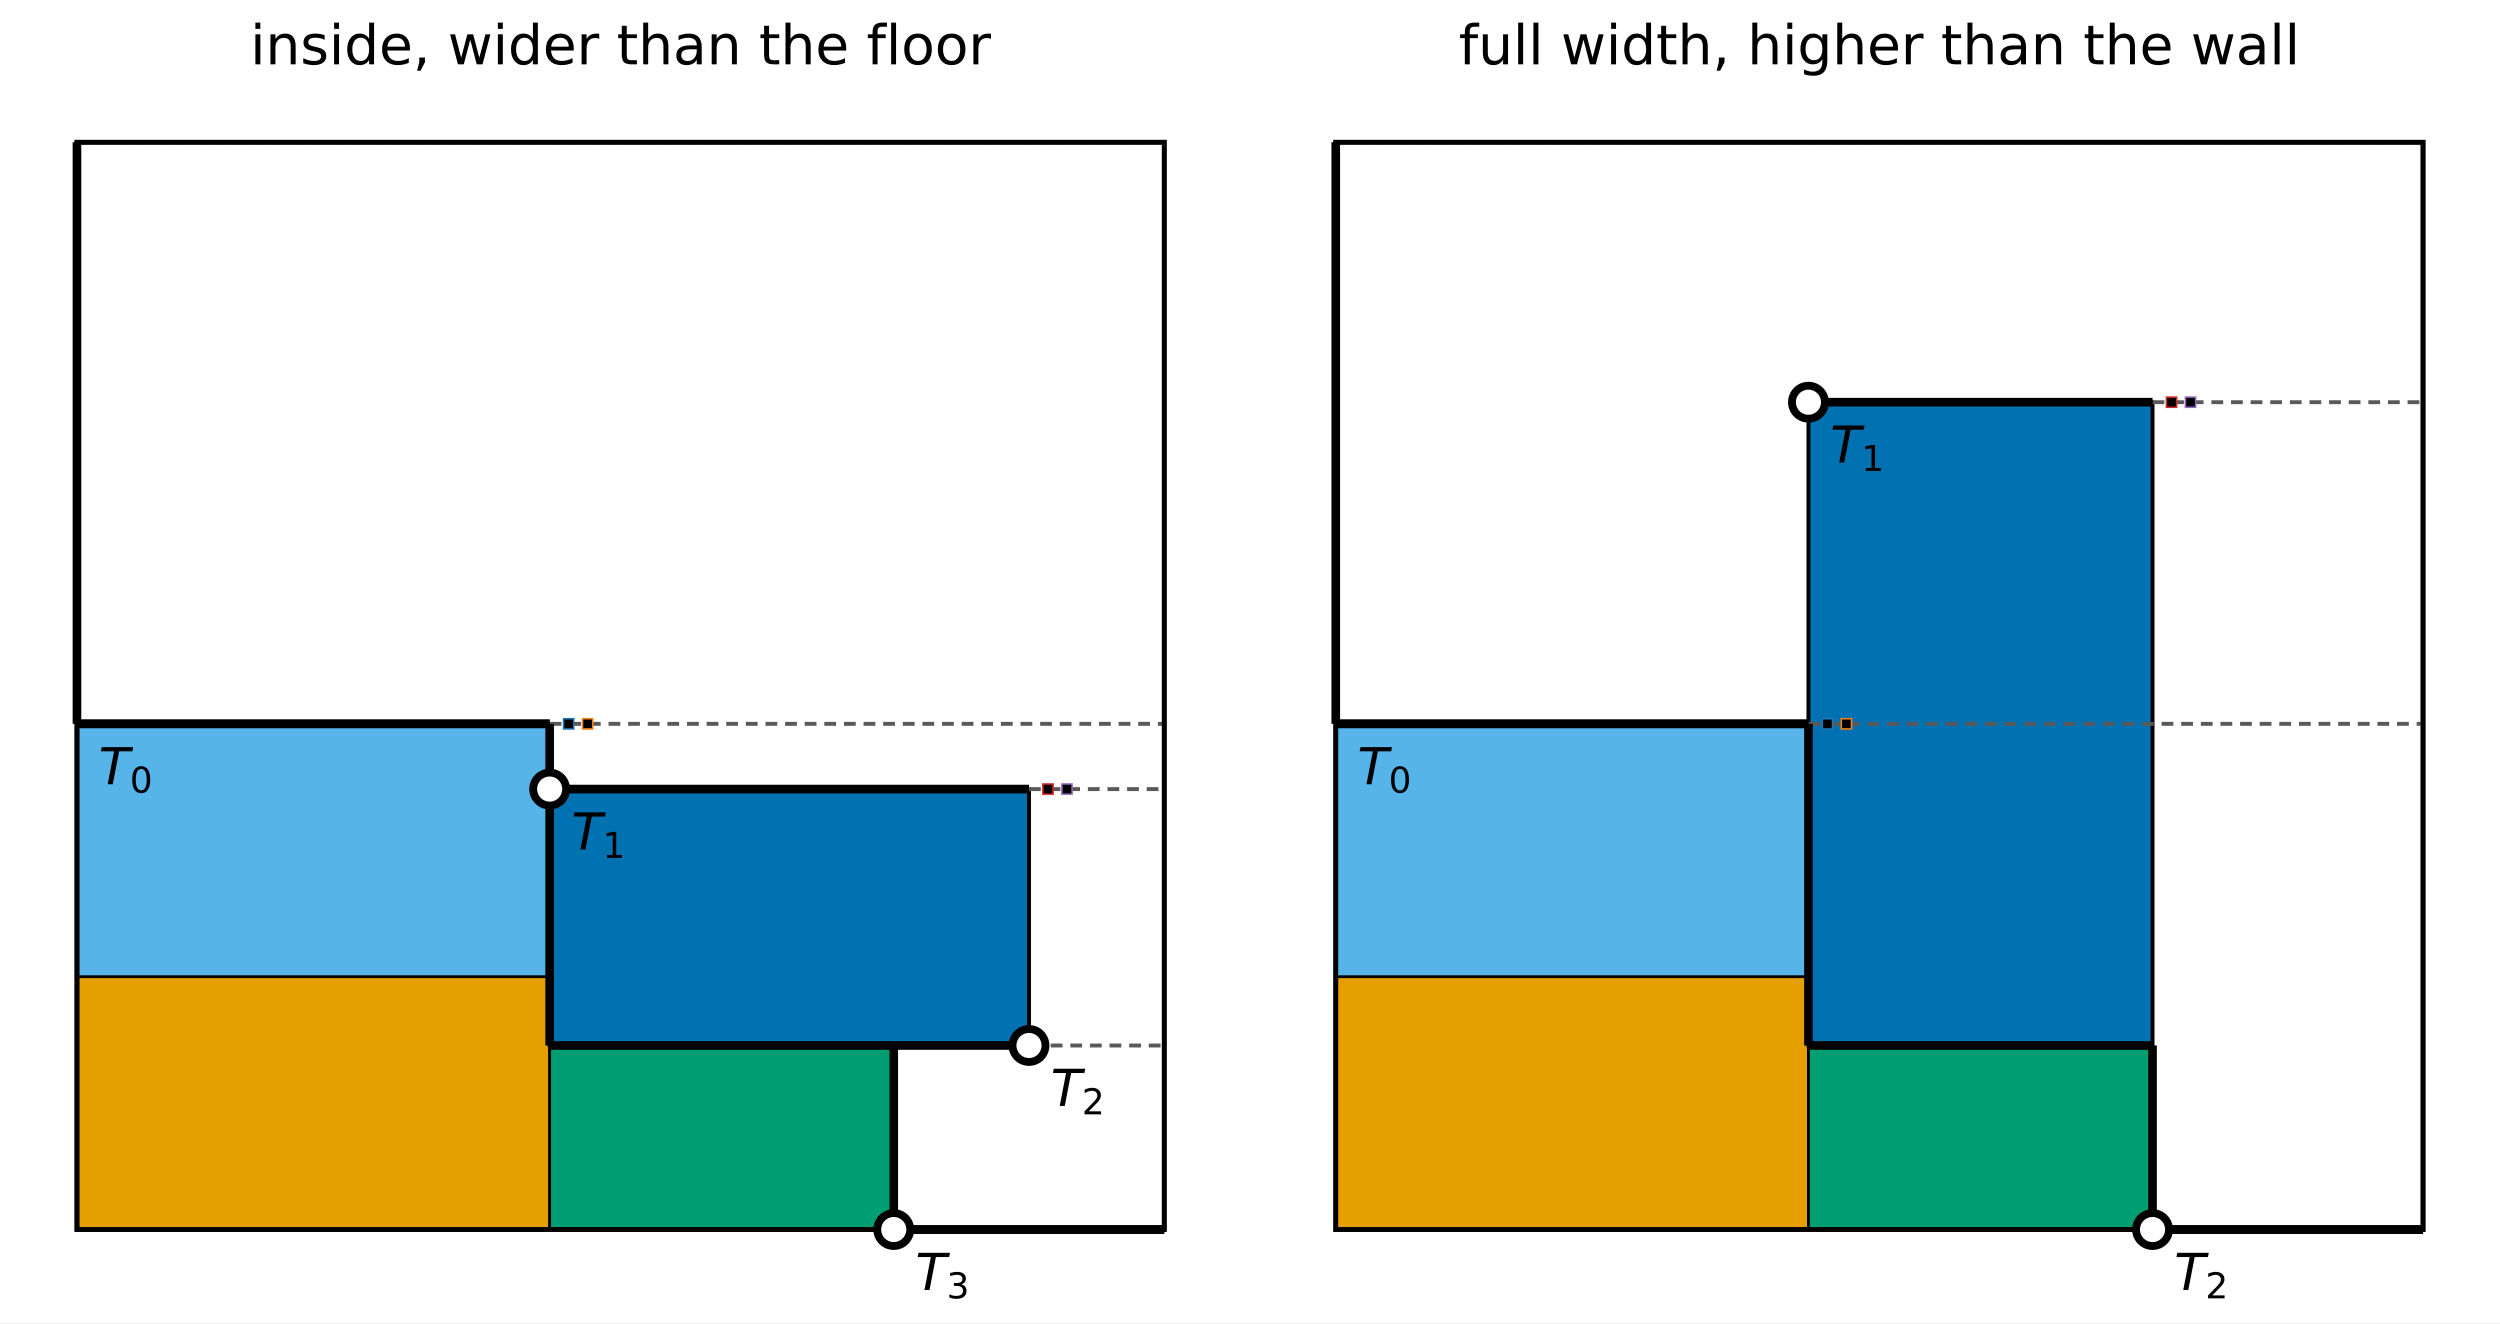
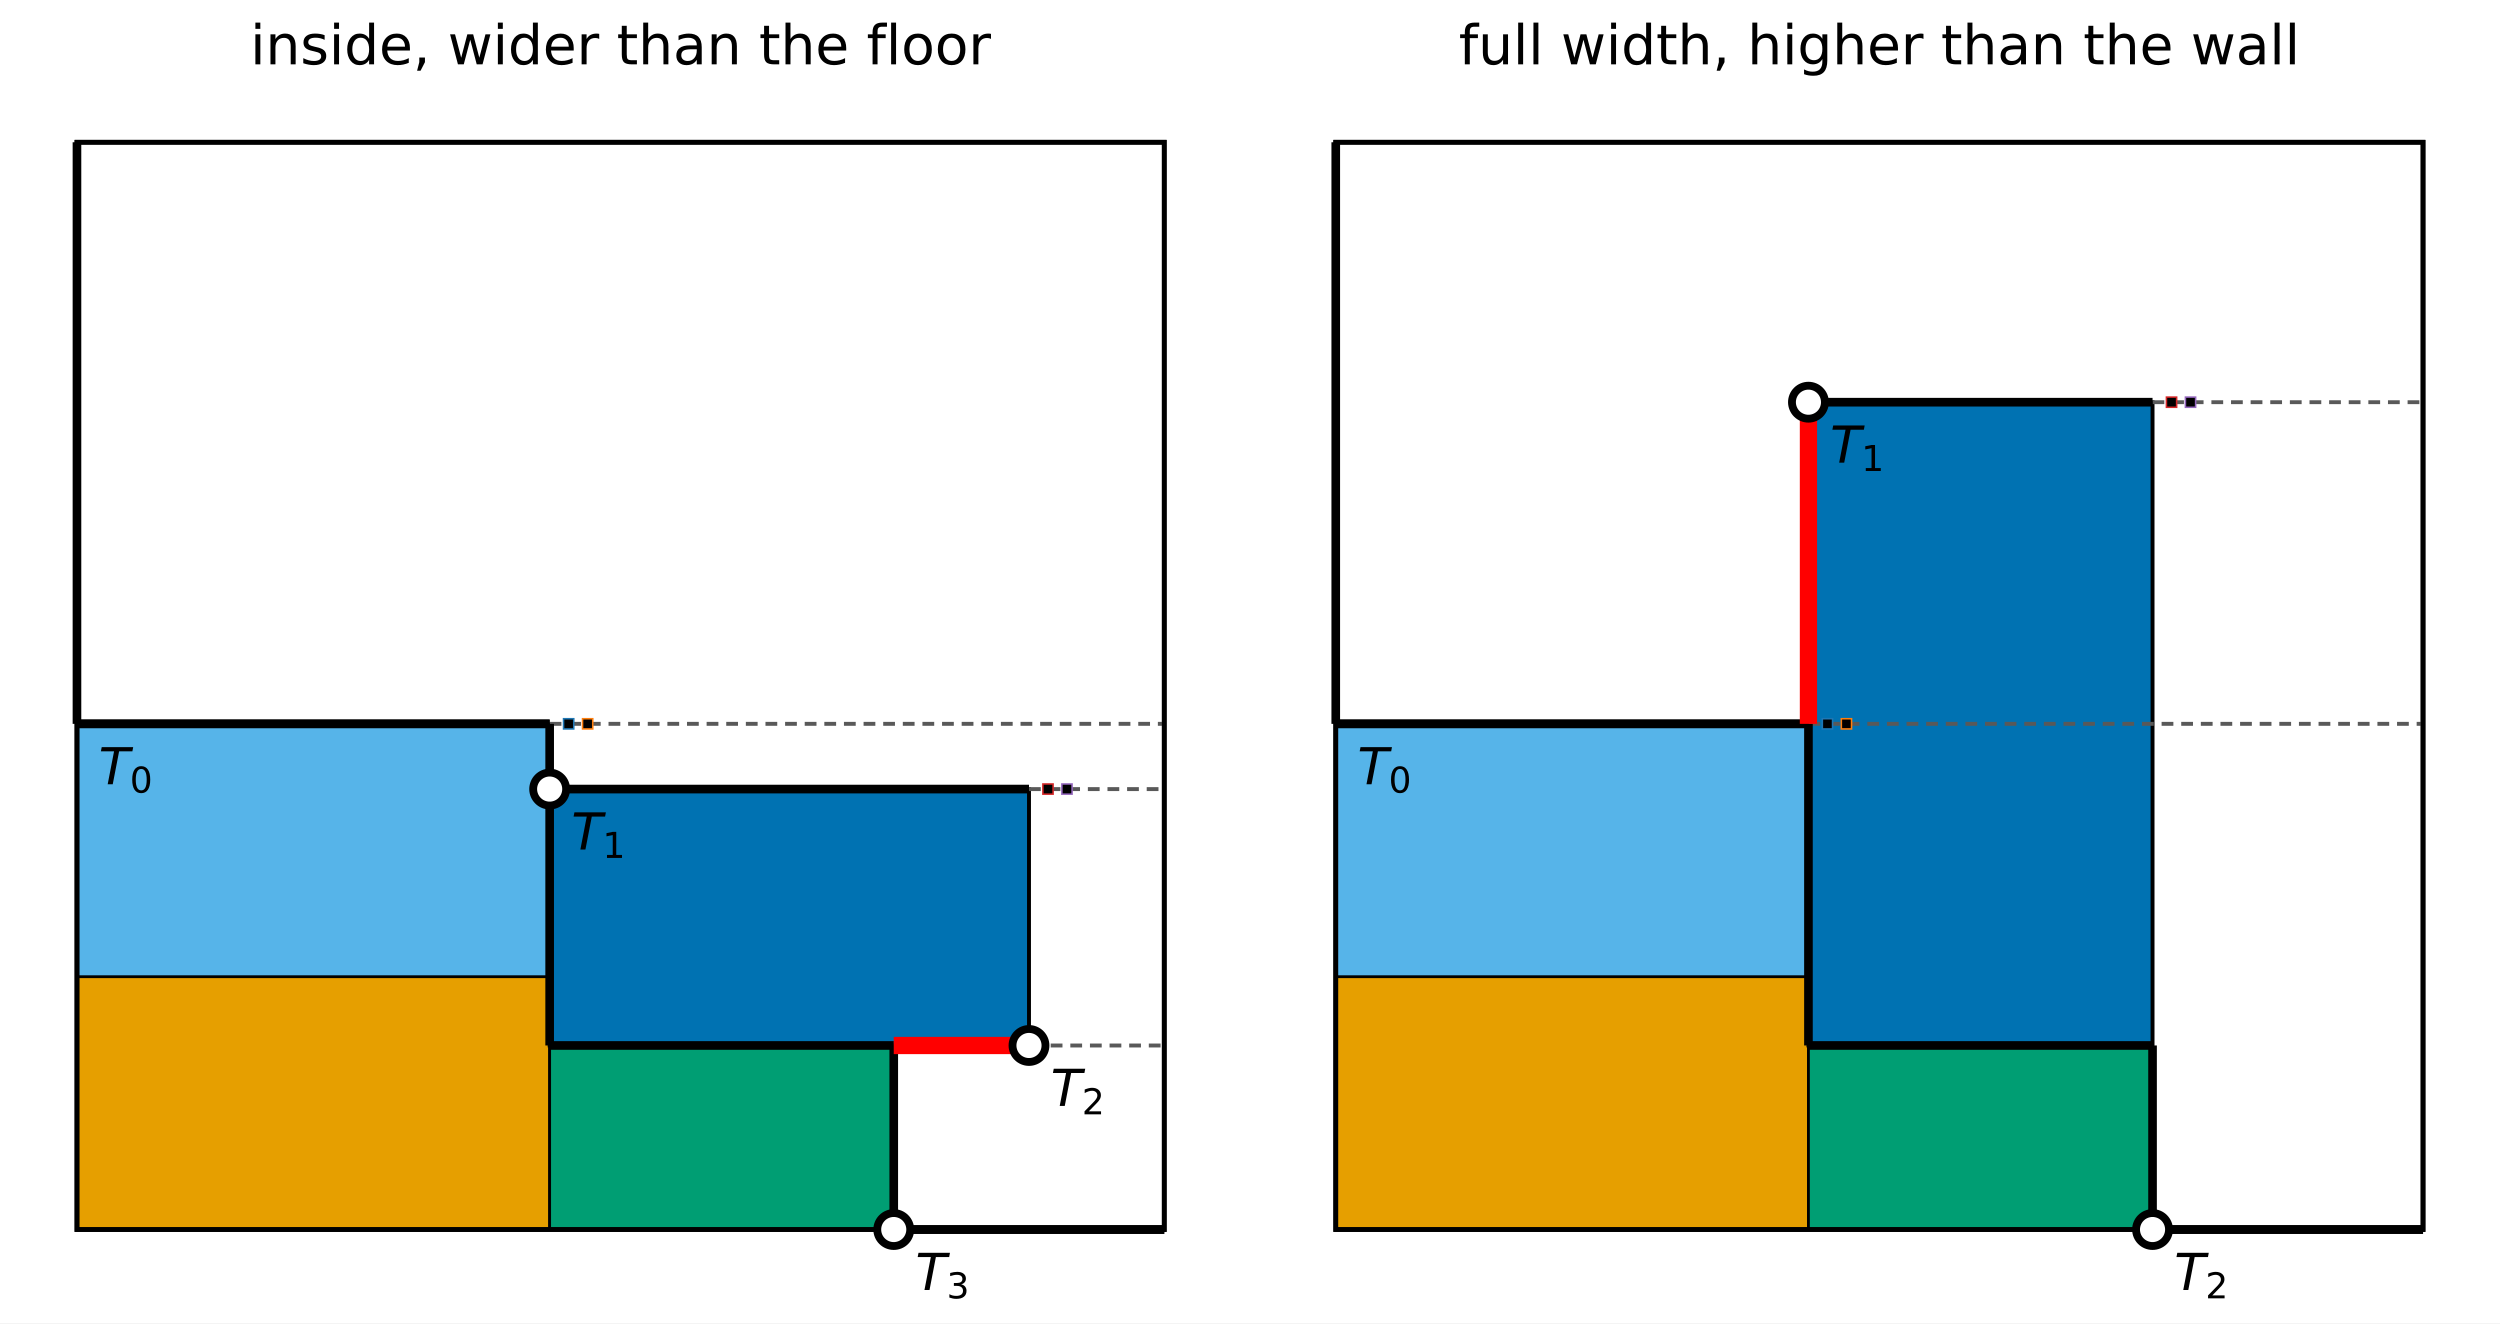
<svg xmlns="http://www.w3.org/2000/svg" xmlns:xlink="http://www.w3.org/1999/xlink" width="318.56pt" height="168.613pt" viewBox="0 0 318.56 168.613" version="1.1">
  <defs>
    <style type="text/css">*{stroke-linejoin: round; stroke-linecap: butt}</style>
  </defs>
  <g id="figure_1">
    <g id="patch_1">
      <path d="M 0 168.613  L 318.56 168.613  L 318.56 0  L 0 0  z " style="fill: #ffffff" />
    </g>
    <g id="axes_1">
      <g id="patch_2">
-         <path d="M 9.807 156.672  L 70.04 156.672  L 70.04 124.453  L 9.807 124.453  z " clip-path="url(#p1b8ad11df3)" style="fill: #e69f00; stroke: #000000; stroke-width: 0.35; stroke-linejoin: miter" />
+         <path d="M 9.807 156.672  L 70.04 156.672  L 70.04 124.453  L 9.807 124.453  z " clip-path="url(#p2af5b8d5b2)" style="fill: #e69f00; stroke: #000000; stroke-width: 0.35; stroke-linejoin: miter" />
      </g>
      <g id="patch_3">
-         <path d="M 9.807 124.453  L 70.04 124.453  L 70.04 92.234  L 9.807 92.234  z " clip-path="url(#p1b8ad11df3)" style="fill: #56b4e9; stroke: #000000; stroke-width: 0.35; stroke-linejoin: miter" />
+         <path d="M 9.807 124.453  L 70.04 124.453  L 70.04 92.234  L 9.807 92.234  z " clip-path="url(#p2af5b8d5b2)" style="fill: #56b4e9; stroke: #000000; stroke-width: 0.35; stroke-linejoin: miter" />
      </g>
      <g id="patch_4">
-         <path d="M 70.04 156.672  L 113.885 156.672  L 113.885 133.219  L 70.04 133.219  z " clip-path="url(#p1b8ad11df3)" style="fill: #009e73; stroke: #000000; stroke-width: 0.35; stroke-linejoin: miter" />
+         <path d="M 70.04 156.672  L 113.885 156.672  L 113.885 133.219  L 70.04 133.219  z " clip-path="url(#p2af5b8d5b2)" style="fill: #009e73; stroke: #000000; stroke-width: 0.35; stroke-linejoin: miter" />
      </g>
      <g id="patch_5">
-         <path d="M 9.807 156.672  L 148.353 156.672  L 148.353 18.126  L 9.807 18.126  L 9.807 156.672  z " clip-path="url(#p1b8ad11df3)" style="fill: none; stroke: #000000; stroke-width: 0.6; stroke-linejoin: miter" />
+         <path d="M 9.807 156.672  L 148.353 156.672  L 148.353 18.126  L 9.807 18.126  L 9.807 156.672  z " clip-path="url(#p2af5b8d5b2)" style="fill: none; stroke: #000000; stroke-width: 0.6; stroke-linejoin: miter" />
      </g>
      <g id="patch_6">
-         <path d="M 70.04 133.219  L 131.119 133.219  L 131.119 100.547  L 70.04 100.547  z " clip-path="url(#p1b8ad11df3)" style="fill: #0072b2; stroke: #000000; stroke-width: 0.5; stroke-linejoin: miter" />
+         <path d="M 70.04 133.219  L 131.119 133.219  L 131.119 100.547  L 70.04 100.547  z " clip-path="url(#p2af5b8d5b2)" style="fill: #0072b2; stroke: #000000; stroke-width: 0.5; stroke-linejoin: miter" />
      </g>
      <g id="text_1">
        <g transform="translate(31.88414 8.198906) scale(0.07 -0.07)">
          <defs>
            <path id="DejaVuSans-69" d="M 603 3500  L 1178 3500  L 1178 0  L 603 0  L 603 3500  z M 603 4863  L 1178 4863  L 1178 4134  L 603 4134  L 603 4863  z " transform="scale(0.015625)" />
            <path id="DejaVuSans-6e" d="M 3513 2113  L 3513 0  L 2938 0  L 2938 2094  Q 2938 2591 2744 2837  Q 2550 3084 2163 3084  Q 1697 3084 1428 2787  Q 1159 2491 1159 1978  L 1159 0  L 581 0  L 581 3500  L 1159 3500  L 1159 2956  Q 1366 3272 1645 3428  Q 1925 3584 2291 3584  Q 2894 3584 3203 3211  Q 3513 2838 3513 2113  z " transform="scale(0.015625)" />
            <path id="DejaVuSans-73" d="M 2834 3397  L 2834 2853  Q 2591 2978 2328 3040  Q 2066 3103 1784 3103  Q 1356 3103 1142 2972  Q 928 2841 928 2578  Q 928 2378 1081 2264  Q 1234 2150 1697 2047  L 1894 2003  Q 2506 1872 2764 1633  Q 3022 1394 3022 966  Q 3022 478 2636 193  Q 2250 -91 1575 -91  Q 1294 -91 989 -36  Q 684 19 347 128  L 347 722  Q 666 556 975 473  Q 1284 391 1588 391  Q 1994 391 2212 530  Q 2431 669 2431 922  Q 2431 1156 2273 1281  Q 2116 1406 1581 1522  L 1381 1569  Q 847 1681 609 1914  Q 372 2147 372 2553  Q 372 3047 722 3315  Q 1072 3584 1716 3584  Q 2034 3584 2315 3537  Q 2597 3491 2834 3397  z " transform="scale(0.015625)" />
            <path id="DejaVuSans-64" d="M 2906 2969  L 2906 4863  L 3481 4863  L 3481 0  L 2906 0  L 2906 525  Q 2725 213 2448 61  Q 2172 -91 1784 -91  Q 1150 -91 751 415  Q 353 922 353 1747  Q 353 2572 751 3078  Q 1150 3584 1784 3584  Q 2172 3584 2448 3432  Q 2725 3281 2906 2969  z M 947 1747  Q 947 1113 1208 752  Q 1469 391 1925 391  Q 2381 391 2643 752  Q 2906 1113 2906 1747  Q 2906 2381 2643 2742  Q 2381 3103 1925 3103  Q 1469 3103 1208 2742  Q 947 2381 947 1747  z " transform="scale(0.015625)" />
            <path id="DejaVuSans-65" d="M 3597 1894  L 3597 1613  L 953 1613  Q 991 1019 1311 708  Q 1631 397 2203 397  Q 2534 397 2845 478  Q 3156 559 3463 722  L 3463 178  Q 3153 47 2828 -22  Q 2503 -91 2169 -91  Q 1331 -91 842 396  Q 353 884 353 1716  Q 353 2575 817 3079  Q 1281 3584 2069 3584  Q 2775 3584 3186 3129  Q 3597 2675 3597 1894  z M 3022 2063  Q 3016 2534 2758 2815  Q 2500 3097 2075 3097  Q 1594 3097 1305 2825  Q 1016 2553 972 2059  L 3022 2063  z " transform="scale(0.015625)" />
            <path id="DejaVuSans-2c" d="M 750 794  L 1409 794  L 1409 256  L 897 -744  L 494 -744  L 750 256  L 750 794  z " transform="scale(0.015625)" />
            <path id="DejaVuSans-20" transform="scale(0.015625)" />
            <path id="DejaVuSans-77" d="M 269 3500  L 844 3500  L 1563 769  L 2278 3500  L 2956 3500  L 3675 769  L 4391 3500  L 4966 3500  L 4050 0  L 3372 0  L 2619 2869  L 1863 0  L 1184 0  L 269 3500  z " transform="scale(0.015625)" />
            <path id="DejaVuSans-72" d="M 2631 2963  Q 2534 3019 2420 3045  Q 2306 3072 2169 3072  Q 1681 3072 1420 2755  Q 1159 2438 1159 1844  L 1159 0  L 581 0  L 581 3500  L 1159 3500  L 1159 2956  Q 1341 3275 1631 3429  Q 1922 3584 2338 3584  Q 2397 3584 2469 3576  Q 2541 3569 2628 3553  L 2631 2963  z " transform="scale(0.015625)" />
            <path id="DejaVuSans-74" d="M 1172 4494  L 1172 3500  L 2356 3500  L 2356 3053  L 1172 3053  L 1172 1153  Q 1172 725 1289 603  Q 1406 481 1766 481  L 2356 481  L 2356 0  L 1766 0  Q 1100 0 847 248  Q 594 497 594 1153  L 594 3053  L 172 3053  L 172 3500  L 594 3500  L 594 4494  L 1172 4494  z " transform="scale(0.015625)" />
            <path id="DejaVuSans-68" d="M 3513 2113  L 3513 0  L 2938 0  L 2938 2094  Q 2938 2591 2744 2837  Q 2550 3084 2163 3084  Q 1697 3084 1428 2787  Q 1159 2491 1159 1978  L 1159 0  L 581 0  L 581 4863  L 1159 4863  L 1159 2956  Q 1366 3272 1645 3428  Q 1925 3584 2291 3584  Q 2894 3584 3203 3211  Q 3513 2838 3513 2113  z " transform="scale(0.015625)" />
            <path id="DejaVuSans-61" d="M 2194 1759  Q 1497 1759 1228 1600  Q 959 1441 959 1056  Q 959 750 1161 570  Q 1363 391 1709 391  Q 2188 391 2477 730  Q 2766 1069 2766 1631  L 2766 1759  L 2194 1759  z M 3341 1997  L 3341 0  L 2766 0  L 2766 531  Q 2569 213 2275 61  Q 1981 -91 1556 -91  Q 1019 -91 701 211  Q 384 513 384 1019  Q 384 1609 779 1909  Q 1175 2209 1959 2209  L 2766 2209  L 2766 2266  Q 2766 2663 2505 2880  Q 2244 3097 1772 3097  Q 1472 3097 1187 3025  Q 903 2953 641 2809  L 641 3341  Q 956 3463 1253 3523  Q 1550 3584 1831 3584  Q 2591 3584 2966 3190  Q 3341 2797 3341 1997  z " transform="scale(0.015625)" />
            <path id="DejaVuSans-66" d="M 2375 4863  L 2375 4384  L 1825 4384  Q 1516 4384 1395 4259  Q 1275 4134 1275 3809  L 1275 3500  L 2222 3500  L 2222 3053  L 1275 3053  L 1275 0  L 697 0  L 697 3053  L 147 3053  L 147 3500  L 697 3500  L 697 3744  Q 697 4328 969 4595  Q 1241 4863 1831 4863  L 2375 4863  z " transform="scale(0.015625)" />
            <path id="DejaVuSans-6c" d="M 603 4863  L 1178 4863  L 1178 0  L 603 0  L 603 4863  z " transform="scale(0.015625)" />
            <path id="DejaVuSans-6f" d="M 1959 3097  Q 1497 3097 1228 2736  Q 959 2375 959 1747  Q 959 1119 1226 758  Q 1494 397 1959 397  Q 2419 397 2687 759  Q 2956 1122 2956 1747  Q 2956 2369 2687 2733  Q 2419 3097 1959 3097  z M 1959 3584  Q 2709 3584 3137 3096  Q 3566 2609 3566 1747  Q 3566 888 3137 398  Q 2709 -91 1959 -91  Q 1206 -91 779 398  Q 353 888 353 1747  Q 353 2609 779 3096  Q 1206 3584 1959 3584  z " transform="scale(0.015625)" />
          </defs>
          <use xlink:href="#DejaVuSans-69" />
          <use xlink:href="#DejaVuSans-6e" transform="translate(27.7832 0)" />
          <use xlink:href="#DejaVuSans-73" transform="translate(91.16211 0)" />
          <use xlink:href="#DejaVuSans-69" transform="translate(143.2617 0)" />
          <use xlink:href="#DejaVuSans-64" transform="translate(171.0449 0)" />
          <use xlink:href="#DejaVuSans-65" transform="translate(234.5215 0)" />
          <use xlink:href="#DejaVuSans-2c" transform="translate(296.0449 0)" />
          <use xlink:href="#DejaVuSans-20" transform="translate(327.832 0)" />
          <use xlink:href="#DejaVuSans-77" transform="translate(359.6191 0)" />
          <use xlink:href="#DejaVuSans-69" transform="translate(441.4062 0)" />
          <use xlink:href="#DejaVuSans-64" transform="translate(469.1895 0)" />
          <use xlink:href="#DejaVuSans-65" transform="translate(532.666 0)" />
          <use xlink:href="#DejaVuSans-72" transform="translate(594.1895 0)" />
          <use xlink:href="#DejaVuSans-20" transform="translate(635.3027 0)" />
          <use xlink:href="#DejaVuSans-74" transform="translate(667.0898 0)" />
          <use xlink:href="#DejaVuSans-68" transform="translate(706.2988 0)" />
          <use xlink:href="#DejaVuSans-61" transform="translate(769.6777 0)" />
          <use xlink:href="#DejaVuSans-6e" transform="translate(830.957 0)" />
          <use xlink:href="#DejaVuSans-20" transform="translate(894.3359 0)" />
          <use xlink:href="#DejaVuSans-74" transform="translate(926.123 0)" />
          <use xlink:href="#DejaVuSans-68" transform="translate(965.332 0)" />
          <use xlink:href="#DejaVuSans-65" transform="translate(1028.711 0)" />
          <use xlink:href="#DejaVuSans-20" transform="translate(1090.234 0)" />
          <use xlink:href="#DejaVuSans-66" transform="translate(1122.021 0)" />
          <use xlink:href="#DejaVuSans-6c" transform="translate(1157.227 0)" />
          <use xlink:href="#DejaVuSans-6f" transform="translate(1185.01 0)" />
          <use xlink:href="#DejaVuSans-6f" transform="translate(1246.191 0)" />
          <use xlink:href="#DejaVuSans-72" transform="translate(1307.373 0)" />
        </g>
      </g>
      <g id="line2d_1">
-         <path d="M 9.807 18.126  L 148.353 18.126  " clip-path="url(#p1b8ad11df3)" style="fill: none; stroke-dasharray: 1.5,1; stroke-dashoffset: 0; stroke: #595959; stroke-width: 0.5" />
+         <path d="M 9.807 18.126  L 148.353 18.126  " clip-path="url(#p2af5b8d5b2)" style="fill: none; stroke-dasharray: 1.5,1; stroke-dashoffset: 0; stroke: #595959; stroke-width: 0.5" />
      </g>
      <g id="line2d_2">
-         <path d="M 70.04 92.234  L 148.353 92.234  " clip-path="url(#p1b8ad11df3)" style="fill: none; stroke-dasharray: 1.5,1; stroke-dashoffset: 0; stroke: #595959; stroke-width: 0.5" />
+         <path d="M 70.04 92.234  L 148.353 92.234  " clip-path="url(#p2af5b8d5b2)" style="fill: none; stroke-dasharray: 1.5,1; stroke-dashoffset: 0; stroke: #595959; stroke-width: 0.5" />
      </g>
      <g id="line2d_3">
-         <path d="M 131.119 100.547  L 148.353 100.547  " clip-path="url(#p1b8ad11df3)" style="fill: none; stroke-dasharray: 1.5,1; stroke-dashoffset: 0; stroke: #595959; stroke-width: 0.5" />
+         <path d="M 131.119 100.547  L 148.353 100.547  " clip-path="url(#p2af5b8d5b2)" style="fill: none; stroke-dasharray: 1.5,1; stroke-dashoffset: 0; stroke: #595959; stroke-width: 0.5" />
      </g>
      <g id="line2d_4">
-         <path d="M 113.885 133.219  L 148.353 133.219  " clip-path="url(#p1b8ad11df3)" style="fill: none; stroke-dasharray: 1.5,1; stroke-dashoffset: 0; stroke: #595959; stroke-width: 0.5" />
+         <path d="M 113.885 133.219  L 148.353 133.219  " clip-path="url(#p2af5b8d5b2)" style="fill: none; stroke-dasharray: 1.5,1; stroke-dashoffset: 0; stroke: #595959; stroke-width: 0.5" />
      </g>
      <g id="line2d_5">
-         <path d="M 9.807 92.234  L 70.04 92.234  " clip-path="url(#p1b8ad11df3)" style="fill: none; stroke: #000000; stroke-width: 1.1" />
+         <path d="M 9.807 92.234  L 70.04 92.234  " clip-path="url(#p2af5b8d5b2)" style="fill: none; stroke: #000000; stroke-width: 1.1" />
      </g>
      <g id="line2d_6">
-         <path d="M 9.807 92.234  L 9.807 18.126  " clip-path="url(#p1b8ad11df3)" style="fill: none; stroke: #000000; stroke-width: 1.1" />
+         <path d="M 9.807 92.234  L 9.807 18.126  " clip-path="url(#p2af5b8d5b2)" style="fill: none; stroke: #000000; stroke-width: 1.1" />
      </g>
      <g id="line2d_7">
-         <path d="M 70.04 133.219  L 113.885 133.219  " clip-path="url(#p1b8ad11df3)" style="fill: none; stroke: #000000; stroke-width: 1.1" />
+         <path d="M 70.04 133.219  L 113.885 133.219  " clip-path="url(#p2af5b8d5b2)" style="fill: none; stroke: #000000; stroke-width: 1.1" />
      </g>
      <g id="line2d_8">
-         <path d="M 70.04 133.219  L 70.04 92.234  " clip-path="url(#p1b8ad11df3)" style="fill: none; stroke: #000000; stroke-width: 1.1" />
+         <path d="M 70.04 133.219  L 70.04 92.234  " clip-path="url(#p2af5b8d5b2)" style="fill: none; stroke: #000000; stroke-width: 1.1" />
      </g>
      <g id="line2d_9">
-         <path d="M 113.885 156.672  L 148.353 156.672  " clip-path="url(#p1b8ad11df3)" style="fill: none; stroke: #000000; stroke-width: 1.1" />
+         <path d="M 113.885 156.672  L 148.353 156.672  " clip-path="url(#p2af5b8d5b2)" style="fill: none; stroke: #000000; stroke-width: 1.1" />
      </g>
      <g id="line2d_10">
-         <path d="M 113.885 156.672  L 113.885 133.219  " clip-path="url(#p1b8ad11df3)" style="fill: none; stroke: #000000; stroke-width: 1.1" />
+         <path d="M 113.885 156.672  L 113.885 133.219  " clip-path="url(#p2af5b8d5b2)" style="fill: none; stroke: #000000; stroke-width: 1.1" />
      </g>
      <g id="line2d_11">
-         <path d="M 9.807 92.234  L 70.04 92.234  " clip-path="url(#p1b8ad11df3)" style="fill: none; stroke: #000000; stroke-width: 1.1" />
+         <path d="M 9.807 92.234  L 70.04 92.234  " clip-path="url(#p2af5b8d5b2)" style="fill: none; stroke: #000000; stroke-width: 1.1" />
      </g>
      <g id="line2d_12">
        <path d="M 72.46 92.234  " style="fill: none; stroke: #1f77b4; stroke-width: 1.5; stroke-linecap: square" />
        <defs>
-           <path id="m99c47ab286" d="M -0.55 0.55  L 0.55 0.55  L 0.55 -0.55  L -0.55 -0.55  z " />
+           <path id="m6aff6bd488" d="M -0.55 0.55  L 0.55 0.55  L 0.55 -0.55  L -0.55 -0.55  z " />
        </defs>
        <g>
-           <use xlink:href="#m99c47ab286" x="72.46" y="92.234" />
+           <use xlink:href="#m6aff6bd488" x="72.46" y="92.234" />
        </g>
      </g>
      <g id="line2d_13">
        <path d="M 74.88 92.234  " style="fill: none; stroke: #ff7f0e; stroke-width: 1.5; stroke-linecap: square" />
        <g>
-           <use xlink:href="#m99c47ab286" x="74.88" y="92.234" />
+           <use xlink:href="#m6aff6bd488" x="74.88" y="92.234" />
        </g>
      </g>
      <g id="line2d_14">
-         <path d="M 70.04 100.547  L 131.119 100.547  " clip-path="url(#p1b8ad11df3)" style="fill: none; stroke: #000000; stroke-width: 1.1" />
+         <path d="M 70.04 100.547  L 131.119 100.547  " clip-path="url(#p2af5b8d5b2)" style="fill: none; stroke: #000000; stroke-width: 1.1" />
      </g>
      <g id="line2d_15">
        <path d="M 133.539 100.547  " style="fill: none; stroke: #d62728; stroke-width: 1.5; stroke-linecap: square" />
        <g>
-           <use xlink:href="#m99c47ab286" x="133.539" y="100.547" />
+           <use xlink:href="#m6aff6bd488" x="133.539" y="100.547" />
        </g>
      </g>
      <g id="line2d_16">
        <path d="M 135.959 100.547  " style="fill: none; stroke: #9467bd; stroke-width: 1.5; stroke-linecap: square" />
        <g>
-           <use xlink:href="#m99c47ab286" x="135.959" y="100.547" />
+           <use xlink:href="#m6aff6bd488" x="135.959" y="100.547" />
        </g>
      </g>
      <g id="line2d_17">
-         <path d="M 131.119 133.219  L 113.885 133.219  " clip-path="url(#p1b8ad11df3)" style="fill: none; stroke: #000000; stroke-width: 1.1" />
+         <path d="M 131.119 133.219  L 113.885 133.219  " clip-path="url(#p2af5b8d5b2)" style="fill: none; stroke: #000000; stroke-width: 1.1" />
      </g>
      <g id="line2d_18">
-         <path d="M 113.885 156.672  L 148.353 156.672  " clip-path="url(#p1b8ad11df3)" style="fill: none; stroke: #000000; stroke-width: 1.1" />
+         <path d="M 113.885 156.672  L 148.353 156.672  " clip-path="url(#p2af5b8d5b2)" style="fill: none; stroke: #000000; stroke-width: 1.1" />
+       </g>
+       <g id="line2d_19">
+         <path d="M 131.119 133.219  L 113.885 133.219  " clip-path="url(#p2af5b8d5b2)" style="fill: none; stroke: #ff0000; stroke-width: 2.2" />
      </g>
      <g id="patch_7">
-         <path d="M 9.807 156.672  L 148.353 156.672  L 148.353 18.126  L 9.807 18.126  L 9.807 156.672  z " clip-path="url(#p1b8ad11df3)" style="fill: none; stroke: #000000; stroke-width: 0.6; stroke-linejoin: miter" />
-       </g>
-       <g id="line2d_19">
-         <path d="M 70.04 100.547  " clip-path="url(#p1b8ad11df3)" style="fill: none; stroke: #2ca02c; stroke-width: 1.5; stroke-linecap: square" />
+         <path d="M 9.807 156.672  L 148.353 156.672  L 148.353 18.126  L 9.807 18.126  L 9.807 156.672  z " clip-path="url(#p2af5b8d5b2)" style="fill: none; stroke: #000000; stroke-width: 0.6; stroke-linejoin: miter" />
+       </g>
+       <g id="line2d_20">
+         <path d="M 70.04 100.547  " clip-path="url(#p2af5b8d5b2)" style="fill: none; stroke: #2ca02c; stroke-width: 1.5; stroke-linecap: square" />
        <defs>
-           <path id="m2ddb760266" d="M 0 2.1  C 0.557 2.1 1.091 1.879 1.485 1.485  C 1.879 1.091 2.1 0.557 2.1 0  C 2.1 -0.557 1.879 -1.091 1.485 -1.485  C 1.091 -1.879 0.557 -2.1 0 -2.1  C -0.557 -2.1 -1.091 -1.879 -1.485 -1.485  C -1.879 -1.091 -2.1 -0.557 -2.1 0  C -2.1 0.557 -1.879 1.091 -1.485 1.485  C -1.091 1.879 -0.557 2.1 0 2.1  z " style="stroke: #000000" />
+           <path id="m874158a09b" d="M 0 2.1  C 0.557 2.1 1.091 1.879 1.485 1.485  C 1.879 1.091 2.1 0.557 2.1 0  C 2.1 -0.557 1.879 -1.091 1.485 -1.485  C 1.091 -1.879 0.557 -2.1 0 -2.1  C -0.557 -2.1 -1.091 -1.879 -1.485 -1.485  C -1.879 -1.091 -2.1 -0.557 -2.1 0  C -2.1 0.557 -1.879 1.091 -1.485 1.485  C -1.091 1.879 -0.557 2.1 0 2.1  z " style="stroke: #000000" />
        </defs>
-         <g clip-path="url(#p1b8ad11df3)">
-           <use xlink:href="#m2ddb760266" x="70.04" y="100.547" style="fill: #ffffff; stroke: #000000" />
-         </g>
-       </g>
-       <g id="line2d_20">
-         <path d="M 131.119 133.219  " clip-path="url(#p1b8ad11df3)" style="fill: none; stroke: #8c564b; stroke-width: 1.5; stroke-linecap: square" />
-         <g clip-path="url(#p1b8ad11df3)">
-           <use xlink:href="#m2ddb760266" x="131.119" y="133.219" style="fill: #ffffff; stroke: #000000" />
+         <g clip-path="url(#p2af5b8d5b2)">
+           <use xlink:href="#m874158a09b" x="70.04" y="100.547" style="fill: #ffffff; stroke: #000000" />
        </g>
      </g>
      <g id="line2d_21">
-         <path d="M 113.885 156.672  " clip-path="url(#p1b8ad11df3)" style="fill: none; stroke: #e377c2; stroke-width: 1.5; stroke-linecap: square" />
-         <g clip-path="url(#p1b8ad11df3)">
-           <use xlink:href="#m2ddb760266" x="113.885" y="156.672" style="fill: #ffffff; stroke: #000000" />
+         <path d="M 131.119 133.219  " clip-path="url(#p2af5b8d5b2)" style="fill: none; stroke: #8c564b; stroke-width: 1.5; stroke-linecap: square" />
+         <g clip-path="url(#p2af5b8d5b2)">
+           <use xlink:href="#m874158a09b" x="131.119" y="133.219" style="fill: #ffffff; stroke: #000000" />
+         </g>
+       </g>
+       <g id="line2d_22">
+         <path d="M 113.885 156.672  " clip-path="url(#p2af5b8d5b2)" style="fill: none; stroke: #e377c2; stroke-width: 1.5; stroke-linecap: square" />
+         <g clip-path="url(#p2af5b8d5b2)">
+           <use xlink:href="#m874158a09b" x="113.885" y="156.672" style="fill: #ffffff; stroke: #000000" />
        </g>
      </g>
      <g id="text_2">
        <g transform="translate(12.57818 99.94434) scale(0.065 -0.065)">
          <defs>
            <path id="DejaVuSans-Oblique-54" d="M 378 4666  L 4325 4666  L 4225 4134  L 2559 4134  L 1759 0  L 1125 0  L 1925 4134  L 275 4134  L 378 4666  z " transform="scale(0.015625)" />
            <path id="DejaVuSans-30" d="M 2034 4250  Q 1547 4250 1301 3770  Q 1056 3291 1056 2328  Q 1056 1369 1301 889  Q 1547 409 2034 409  Q 2525 409 2770 889  Q 3016 1369 3016 2328  Q 3016 3291 2770 3770  Q 2525 4250 2034 4250  z M 2034 4750  Q 2819 4750 3233 4129  Q 3647 3509 3647 2328  Q 3647 1150 3233 529  Q 2819 -91 2034 -91  Q 1250 -91 836 529  Q 422 1150 422 2328  Q 422 3509 836 4129  Q 1250 4750 2034 4750  z " transform="scale(0.015625)" />
          </defs>
          <use xlink:href="#DejaVuSans-Oblique-54" transform="translate(0 0.09375)" />
          <use xlink:href="#DejaVuSans-30" transform="translate(61.08398 -16.3125) scale(0.7)" />
        </g>
      </g>
      <g id="text_3">
        <g transform="translate(72.81086 108.2574) scale(0.065 -0.065)">
          <defs>
            <path id="DejaVuSans-31" d="M 794 531  L 1825 531  L 1825 4091  L 703 3866  L 703 4441  L 1819 4666  L 2450 4666  L 2450 531  L 3481 531  L 3481 0  L 794 0  L 794 531  z " transform="scale(0.015625)" />
          </defs>
          <use xlink:href="#DejaVuSans-Oblique-54" transform="translate(0 0.09375)" />
          <use xlink:href="#DejaVuSans-31" transform="translate(61.08398 -16.3125) scale(0.7)" />
        </g>
      </g>
      <g id="text_4">
        <g transform="translate(133.8898 140.9286) scale(0.065 -0.065)">
          <defs>
            <path id="DejaVuSans-32" d="M 1228 531  L 3431 531  L 3431 0  L 469 0  L 469 531  Q 828 903 1448 1529  Q 2069 2156 2228 2338  Q 2531 2678 2651 2914  Q 2772 3150 2772 3378  Q 2772 3750 2511 3984  Q 2250 4219 1831 4219  Q 1534 4219 1204 4116  Q 875 4013 500 3803  L 500 4441  Q 881 4594 1212 4672  Q 1544 4750 1819 4750  Q 2544 4750 2975 4387  Q 3406 4025 3406 3419  Q 3406 3131 3298 2873  Q 3191 2616 2906 2266  Q 2828 2175 2409 1742  Q 1991 1309 1228 531  z " transform="scale(0.015625)" />
          </defs>
          <use xlink:href="#DejaVuSans-Oblique-54" transform="translate(0 0.09375)" />
          <use xlink:href="#DejaVuSans-32" transform="translate(61.08398 -16.3125) scale(0.7)" />
        </g>
      </g>
      <g id="text_5">
        <g transform="translate(116.656 164.3815) scale(0.065 -0.065)">
          <defs>
            <path id="DejaVuSans-33" d="M 2597 2516  Q 3050 2419 3304 2112  Q 3559 1806 3559 1356  Q 3559 666 3084 287  Q 2609 -91 1734 -91  Q 1441 -91 1130 -33  Q 819 25 488 141  L 488 750  Q 750 597 1062 519  Q 1375 441 1716 441  Q 2309 441 2620 675  Q 2931 909 2931 1356  Q 2931 1769 2642 2001  Q 2353 2234 1838 2234  L 1294 2234  L 1294 2753  L 1863 2753  Q 2328 2753 2575 2939  Q 2822 3125 2822 3475  Q 2822 3834 2567 4026  Q 2313 4219 1838 4219  Q 1578 4219 1281 4162  Q 984 4106 628 3988  L 628 4550  Q 988 4650 1302 4700  Q 1616 4750 1894 4750  Q 2613 4750 3031 4423  Q 3450 4097 3450 3541  Q 3450 3153 3228 2886  Q 3006 2619 2597 2516  z " transform="scale(0.015625)" />
          </defs>
          <use xlink:href="#DejaVuSans-Oblique-54" transform="translate(0 0.09375)" />
          <use xlink:href="#DejaVuSans-33" transform="translate(61.08398 -16.3125) scale(0.7)" />
        </g>
      </g>
    </g>
    <g id="axes_2">
      <g id="patch_8">
-         <path d="M 170.207 156.672  L 230.44 156.672  L 230.44 124.453  L 170.207 124.453  z " clip-path="url(#pbe97864ca9)" style="fill: #e69f00; stroke: #000000; stroke-width: 0.35; stroke-linejoin: miter" />
+         <path d="M 170.207 156.672  L 230.44 156.672  L 230.44 124.453  L 170.207 124.453  z " clip-path="url(#pe3825568d3)" style="fill: #e69f00; stroke: #000000; stroke-width: 0.35; stroke-linejoin: miter" />
      </g>
      <g id="patch_9">
-         <path d="M 170.207 124.453  L 230.44 124.453  L 230.44 92.234  L 170.207 92.234  z " clip-path="url(#pbe97864ca9)" style="fill: #56b4e9; stroke: #000000; stroke-width: 0.35; stroke-linejoin: miter" />
+         <path d="M 170.207 124.453  L 230.44 124.453  L 230.44 92.234  L 170.207 92.234  z " clip-path="url(#pe3825568d3)" style="fill: #56b4e9; stroke: #000000; stroke-width: 0.35; stroke-linejoin: miter" />
      </g>
      <g id="patch_10">
-         <path d="M 230.44 156.672  L 274.285 156.672  L 274.285 133.219  L 230.44 133.219  z " clip-path="url(#pbe97864ca9)" style="fill: #009e73; stroke: #000000; stroke-width: 0.35; stroke-linejoin: miter" />
+         <path d="M 230.44 156.672  L 274.285 156.672  L 274.285 133.219  L 230.44 133.219  z " clip-path="url(#pe3825568d3)" style="fill: #009e73; stroke: #000000; stroke-width: 0.35; stroke-linejoin: miter" />
      </g>
      <g id="patch_11">
-         <path d="M 170.207 156.672  L 308.753 156.672  L 308.753 18.126  L 170.207 18.126  L 170.207 156.672  z " clip-path="url(#pbe97864ca9)" style="fill: none; stroke: #000000; stroke-width: 0.6; stroke-linejoin: miter" />
+         <path d="M 170.207 156.672  L 308.753 156.672  L 308.753 18.126  L 170.207 18.126  L 170.207 156.672  z " clip-path="url(#pe3825568d3)" style="fill: none; stroke: #000000; stroke-width: 0.6; stroke-linejoin: miter" />
      </g>
      <g id="patch_12">
-         <path d="M 230.44 133.219  L 274.285 133.219  L 274.285 51.25  L 230.44 51.25  z " clip-path="url(#pbe97864ca9)" style="fill: #0072b2; stroke: #000000; stroke-width: 0.5; stroke-linejoin: miter" />
+         <path d="M 230.44 133.219  L 274.285 133.219  L 274.285 51.25  L 230.44 51.25  z " clip-path="url(#pe3825568d3)" style="fill: #0072b2; stroke: #000000; stroke-width: 0.5; stroke-linejoin: miter" />
      </g>
      <g id="text_6">
        <g transform="translate(185.8923 8.198906) scale(0.07 -0.07)">
          <defs>
            <path id="DejaVuSans-75" d="M 544 1381  L 544 3500  L 1119 3500  L 1119 1403  Q 1119 906 1312 657  Q 1506 409 1894 409  Q 2359 409 2629 706  Q 2900 1003 2900 1516  L 2900 3500  L 3475 3500  L 3475 0  L 2900 0  L 2900 538  Q 2691 219 2414 64  Q 2138 -91 1772 -91  Q 1169 -91 856 284  Q 544 659 544 1381  z M 1991 3584  L 1991 3584  z " transform="scale(0.015625)" />
            <path id="DejaVuSans-67" d="M 2906 1791  Q 2906 2416 2648 2759  Q 2391 3103 1925 3103  Q 1463 3103 1205 2759  Q 947 2416 947 1791  Q 947 1169 1205 825  Q 1463 481 1925 481  Q 2391 481 2648 825  Q 2906 1169 2906 1791  z M 3481 434  Q 3481 -459 3084 -895  Q 2688 -1331 1869 -1331  Q 1566 -1331 1297 -1286  Q 1028 -1241 775 -1147  L 775 -588  Q 1028 -725 1275 -790  Q 1522 -856 1778 -856  Q 2344 -856 2625 -561  Q 2906 -266 2906 331  L 2906 616  Q 2728 306 2450 153  Q 2172 0 1784 0  Q 1141 0 747 490  Q 353 981 353 1791  Q 353 2603 747 3093  Q 1141 3584 1784 3584  Q 2172 3584 2450 3431  Q 2728 3278 2906 2969  L 2906 3500  L 3481 3500  L 3481 434  z " transform="scale(0.015625)" />
          </defs>
          <use xlink:href="#DejaVuSans-66" />
          <use xlink:href="#DejaVuSans-75" transform="translate(35.20508 0)" />
          <use xlink:href="#DejaVuSans-6c" transform="translate(98.58398 0)" />
          <use xlink:href="#DejaVuSans-6c" transform="translate(126.3672 0)" />
          <use xlink:href="#DejaVuSans-20" transform="translate(154.1504 0)" />
          <use xlink:href="#DejaVuSans-77" transform="translate(185.9375 0)" />
          <use xlink:href="#DejaVuSans-69" transform="translate(267.7246 0)" />
          <use xlink:href="#DejaVuSans-64" transform="translate(295.5078 0)" />
          <use xlink:href="#DejaVuSans-74" transform="translate(358.9844 0)" />
          <use xlink:href="#DejaVuSans-68" transform="translate(398.1934 0)" />
          <use xlink:href="#DejaVuSans-2c" transform="translate(461.5723 0)" />
          <use xlink:href="#DejaVuSans-20" transform="translate(493.3594 0)" />
          <use xlink:href="#DejaVuSans-68" transform="translate(525.1465 0)" />
          <use xlink:href="#DejaVuSans-69" transform="translate(588.5254 0)" />
          <use xlink:href="#DejaVuSans-67" transform="translate(616.3086 0)" />
          <use xlink:href="#DejaVuSans-68" transform="translate(679.7852 0)" />
          <use xlink:href="#DejaVuSans-65" transform="translate(743.1641 0)" />
          <use xlink:href="#DejaVuSans-72" transform="translate(804.6875 0)" />
          <use xlink:href="#DejaVuSans-20" transform="translate(845.8008 0)" />
          <use xlink:href="#DejaVuSans-74" transform="translate(877.5879 0)" />
          <use xlink:href="#DejaVuSans-68" transform="translate(916.7969 0)" />
          <use xlink:href="#DejaVuSans-61" transform="translate(980.1758 0)" />
          <use xlink:href="#DejaVuSans-6e" transform="translate(1041.455 0)" />
          <use xlink:href="#DejaVuSans-20" transform="translate(1104.834 0)" />
          <use xlink:href="#DejaVuSans-74" transform="translate(1136.621 0)" />
          <use xlink:href="#DejaVuSans-68" transform="translate(1175.83 0)" />
          <use xlink:href="#DejaVuSans-65" transform="translate(1239.209 0)" />
          <use xlink:href="#DejaVuSans-20" transform="translate(1300.732 0)" />
          <use xlink:href="#DejaVuSans-77" transform="translate(1332.52 0)" />
          <use xlink:href="#DejaVuSans-61" transform="translate(1414.307 0)" />
          <use xlink:href="#DejaVuSans-6c" transform="translate(1475.586 0)" />
          <use xlink:href="#DejaVuSans-6c" transform="translate(1503.369 0)" />
        </g>
      </g>
-       <g id="line2d_22">
-         <path d="M 170.207 18.126  L 308.753 18.126  " clip-path="url(#pbe97864ca9)" style="fill: none; stroke-dasharray: 1.5,1; stroke-dashoffset: 0; stroke: #595959; stroke-width: 0.5" />
-       </g>
      <g id="line2d_23">
-         <path d="M 230.44 92.234  L 308.753 92.234  " clip-path="url(#pbe97864ca9)" style="fill: none; stroke-dasharray: 1.5,1; stroke-dashoffset: 0; stroke: #595959; stroke-width: 0.5" />
+         <path d="M 170.207 18.126  L 308.753 18.126  " clip-path="url(#pe3825568d3)" style="fill: none; stroke-dasharray: 1.5,1; stroke-dashoffset: 0; stroke: #595959; stroke-width: 0.5" />
      </g>
      <g id="line2d_24">
-         <path d="M 274.285 51.25  L 308.753 51.25  " clip-path="url(#pbe97864ca9)" style="fill: none; stroke-dasharray: 1.5,1; stroke-dashoffset: 0; stroke: #595959; stroke-width: 0.5" />
+         <path d="M 230.44 92.234  L 308.753 92.234  " clip-path="url(#pe3825568d3)" style="fill: none; stroke-dasharray: 1.5,1; stroke-dashoffset: 0; stroke: #595959; stroke-width: 0.5" />
      </g>
      <g id="line2d_25">
-         <path d="M 170.207 92.234  L 230.44 92.234  " clip-path="url(#pbe97864ca9)" style="fill: none; stroke: #000000; stroke-width: 1.1" />
+         <path d="M 274.285 51.25  L 308.753 51.25  " clip-path="url(#pe3825568d3)" style="fill: none; stroke-dasharray: 1.5,1; stroke-dashoffset: 0; stroke: #595959; stroke-width: 0.5" />
      </g>
      <g id="line2d_26">
-         <path d="M 170.207 92.234  L 170.207 18.126  " clip-path="url(#pbe97864ca9)" style="fill: none; stroke: #000000; stroke-width: 1.1" />
+         <path d="M 170.207 92.234  L 230.44 92.234  " clip-path="url(#pe3825568d3)" style="fill: none; stroke: #000000; stroke-width: 1.1" />
      </g>
      <g id="line2d_27">
-         <path d="M 230.44 133.219  L 274.285 133.219  " clip-path="url(#pbe97864ca9)" style="fill: none; stroke: #000000; stroke-width: 1.1" />
+         <path d="M 170.207 92.234  L 170.207 18.126  " clip-path="url(#pe3825568d3)" style="fill: none; stroke: #000000; stroke-width: 1.1" />
      </g>
      <g id="line2d_28">
-         <path d="M 230.44 133.219  L 230.44 92.234  " clip-path="url(#pbe97864ca9)" style="fill: none; stroke: #000000; stroke-width: 1.1" />
+         <path d="M 230.44 133.219  L 274.285 133.219  " clip-path="url(#pe3825568d3)" style="fill: none; stroke: #000000; stroke-width: 1.1" />
      </g>
      <g id="line2d_29">
-         <path d="M 274.285 156.672  L 308.753 156.672  " clip-path="url(#pbe97864ca9)" style="fill: none; stroke: #000000; stroke-width: 1.1" />
+         <path d="M 230.44 133.219  L 230.44 92.234  " clip-path="url(#pe3825568d3)" style="fill: none; stroke: #000000; stroke-width: 1.1" />
      </g>
      <g id="line2d_30">
-         <path d="M 274.285 156.672  L 274.285 133.219  " clip-path="url(#pbe97864ca9)" style="fill: none; stroke: #000000; stroke-width: 1.1" />
+         <path d="M 274.285 156.672  L 308.753 156.672  " clip-path="url(#pe3825568d3)" style="fill: none; stroke: #000000; stroke-width: 1.1" />
      </g>
      <g id="line2d_31">
-         <path d="M 170.207 92.234  L 230.44 92.234  " clip-path="url(#pbe97864ca9)" style="fill: none; stroke: #000000; stroke-width: 1.1" />
+         <path d="M 274.285 156.672  L 274.285 133.219  " clip-path="url(#pe3825568d3)" style="fill: none; stroke: #000000; stroke-width: 1.1" />
      </g>
      <g id="line2d_32">
+         <path d="M 170.207 92.234  L 230.44 92.234  " clip-path="url(#pe3825568d3)" style="fill: none; stroke: #000000; stroke-width: 1.1" />
+       </g>
+       <g id="line2d_33">
        <path d="M 232.86 92.234  " style="fill: none; stroke: #1f77b4; stroke-width: 1.5; stroke-linecap: square" />
        <g>
-           <use xlink:href="#m99c47ab286" x="232.86" y="92.234" />
-         </g>
-       </g>
-       <g id="line2d_33">
+           <use xlink:href="#m6aff6bd488" x="232.86" y="92.234" />
+         </g>
+       </g>
+       <g id="line2d_34">
        <path d="M 235.28 92.234  " style="fill: none; stroke: #ff7f0e; stroke-width: 1.5; stroke-linecap: square" />
        <g>
-           <use xlink:href="#m99c47ab286" x="235.28" y="92.234" />
-         </g>
-       </g>
-       <g id="line2d_34">
-         <path d="M 230.44 51.25  L 274.285 51.25  " clip-path="url(#pbe97864ca9)" style="fill: none; stroke: #000000; stroke-width: 1.1" />
+           <use xlink:href="#m6aff6bd488" x="235.28" y="92.234" />
+         </g>
      </g>
      <g id="line2d_35">
+         <path d="M 230.44 51.25  L 274.285 51.25  " clip-path="url(#pe3825568d3)" style="fill: none; stroke: #000000; stroke-width: 1.1" />
+       </g>
+       <g id="line2d_36">
        <path d="M 276.705 51.25  " style="fill: none; stroke: #d62728; stroke-width: 1.5; stroke-linecap: square" />
        <g>
-           <use xlink:href="#m99c47ab286" x="276.705" y="51.25" />
-         </g>
-       </g>
-       <g id="line2d_36">
+           <use xlink:href="#m6aff6bd488" x="276.705" y="51.25" />
+         </g>
+       </g>
+       <g id="line2d_37">
        <path d="M 279.125 51.25  " style="fill: none; stroke: #9467bd; stroke-width: 1.5; stroke-linecap: square" />
        <g>
-           <use xlink:href="#m99c47ab286" x="279.125" y="51.25" />
-         </g>
-       </g>
-       <g id="line2d_37">
-         <path d="M 274.285 156.672  L 308.753 156.672  " clip-path="url(#pbe97864ca9)" style="fill: none; stroke: #000000; stroke-width: 1.1" />
+           <use xlink:href="#m6aff6bd488" x="279.125" y="51.25" />
+         </g>
+       </g>
+       <g id="line2d_38">
+         <path d="M 274.285 156.672  L 308.753 156.672  " clip-path="url(#pe3825568d3)" style="fill: none; stroke: #000000; stroke-width: 1.1" />
+       </g>
+       <g id="line2d_39">
+         <path d="M 230.44 51.25  L 230.44 92.234  " clip-path="url(#pe3825568d3)" style="fill: none; stroke: #ff0000; stroke-width: 2.2" />
      </g>
      <g id="patch_13">
-         <path d="M 170.207 156.672  L 308.753 156.672  L 308.753 18.126  L 170.207 18.126  L 170.207 156.672  z " clip-path="url(#pbe97864ca9)" style="fill: none; stroke: #000000; stroke-width: 0.6; stroke-linejoin: miter" />
-       </g>
-       <g id="line2d_38">
-         <path d="M 230.44 51.25  " clip-path="url(#pbe97864ca9)" style="fill: none; stroke: #2ca02c; stroke-width: 1.5; stroke-linecap: square" />
-         <g clip-path="url(#pbe97864ca9)">
-           <use xlink:href="#m2ddb760266" x="230.44" y="51.25" style="fill: #ffffff; stroke: #000000" />
-         </g>
-       </g>
-       <g id="line2d_39">
-         <path d="M 274.285 156.672  " clip-path="url(#pbe97864ca9)" style="fill: none; stroke: #8c564b; stroke-width: 1.5; stroke-linecap: square" />
-         <g clip-path="url(#pbe97864ca9)">
-           <use xlink:href="#m2ddb760266" x="274.285" y="156.672" style="fill: #ffffff; stroke: #000000" />
+         <path d="M 170.207 156.672  L 308.753 156.672  L 308.753 18.126  L 170.207 18.126  L 170.207 156.672  z " clip-path="url(#pe3825568d3)" style="fill: none; stroke: #000000; stroke-width: 0.6; stroke-linejoin: miter" />
+       </g>
+       <g id="line2d_40">
+         <path d="M 230.44 51.25  " clip-path="url(#pe3825568d3)" style="fill: none; stroke: #2ca02c; stroke-width: 1.5; stroke-linecap: square" />
+         <g clip-path="url(#pe3825568d3)">
+           <use xlink:href="#m874158a09b" x="230.44" y="51.25" style="fill: #ffffff; stroke: #000000" />
+         </g>
+       </g>
+       <g id="line2d_41">
+         <path d="M 274.285 156.672  " clip-path="url(#pe3825568d3)" style="fill: none; stroke: #8c564b; stroke-width: 1.5; stroke-linecap: square" />
+         <g clip-path="url(#pe3825568d3)">
+           <use xlink:href="#m874158a09b" x="274.285" y="156.672" style="fill: #ffffff; stroke: #000000" />
        </g>
      </g>
      <g id="text_7">
        <g transform="translate(172.9782 99.94434) scale(0.065 -0.065)">
          <use xlink:href="#DejaVuSans-Oblique-54" transform="translate(0 0.09375)" />
          <use xlink:href="#DejaVuSans-30" transform="translate(61.08398 -16.3125) scale(0.7)" />
        </g>
      </g>
      <g id="text_8">
        <g transform="translate(233.2109 58.96004) scale(0.065 -0.065)">
          <use xlink:href="#DejaVuSans-Oblique-54" transform="translate(0 0.09375)" />
          <use xlink:href="#DejaVuSans-31" transform="translate(61.08398 -16.3125) scale(0.7)" />
        </g>
      </g>
      <g id="text_9">
        <g transform="translate(277.056 164.3815) scale(0.065 -0.065)">
          <use xlink:href="#DejaVuSans-Oblique-54" transform="translate(0 0.09375)" />
          <use xlink:href="#DejaVuSans-32" transform="translate(61.08398 -16.3125) scale(0.7)" />
        </g>
      </g>
    </g>
  </g>
  <defs>
-     <clipPath id="p1b8ad11df3">
+     <clipPath id="p2af5b8d5b2">
      <rect x="2.88" y="11.199" width="152.4" height="152.4" />
    </clipPath>
-     <clipPath id="pbe97864ca9">
+     <clipPath id="pe3825568d3">
      <rect x="163.28" y="11.199" width="152.4" height="152.4" />
    </clipPath>
  </defs>
</svg>
